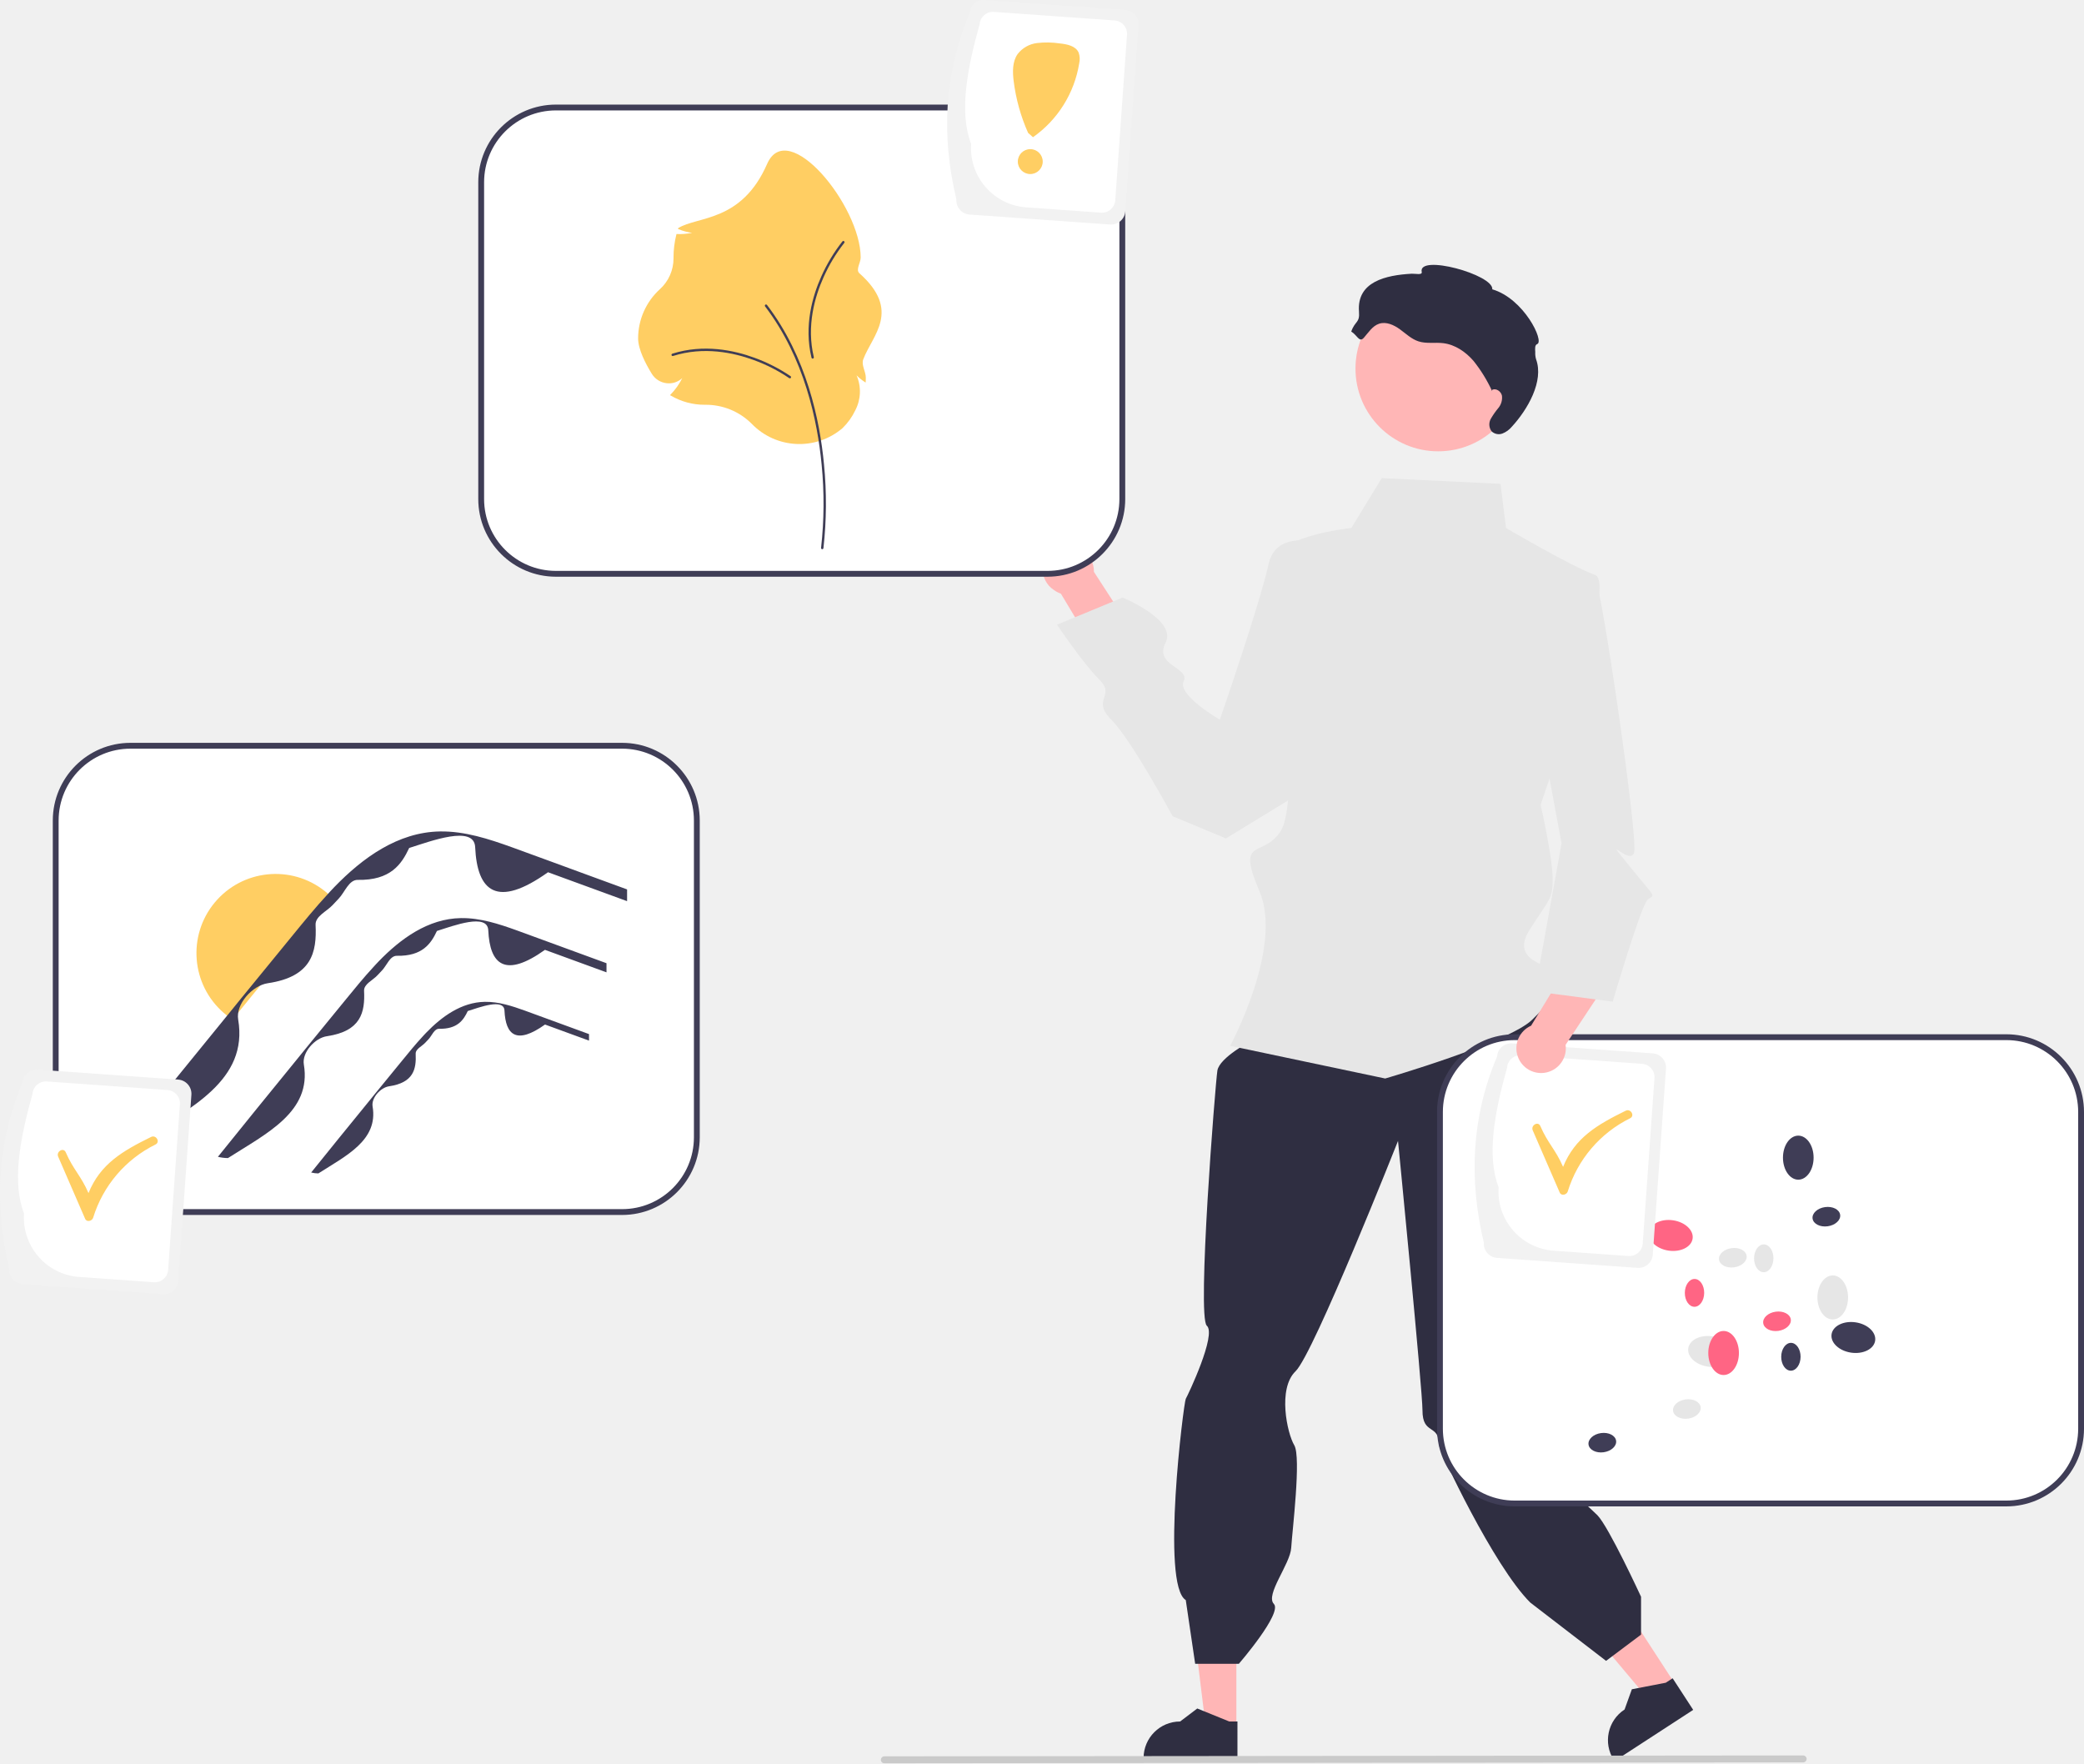
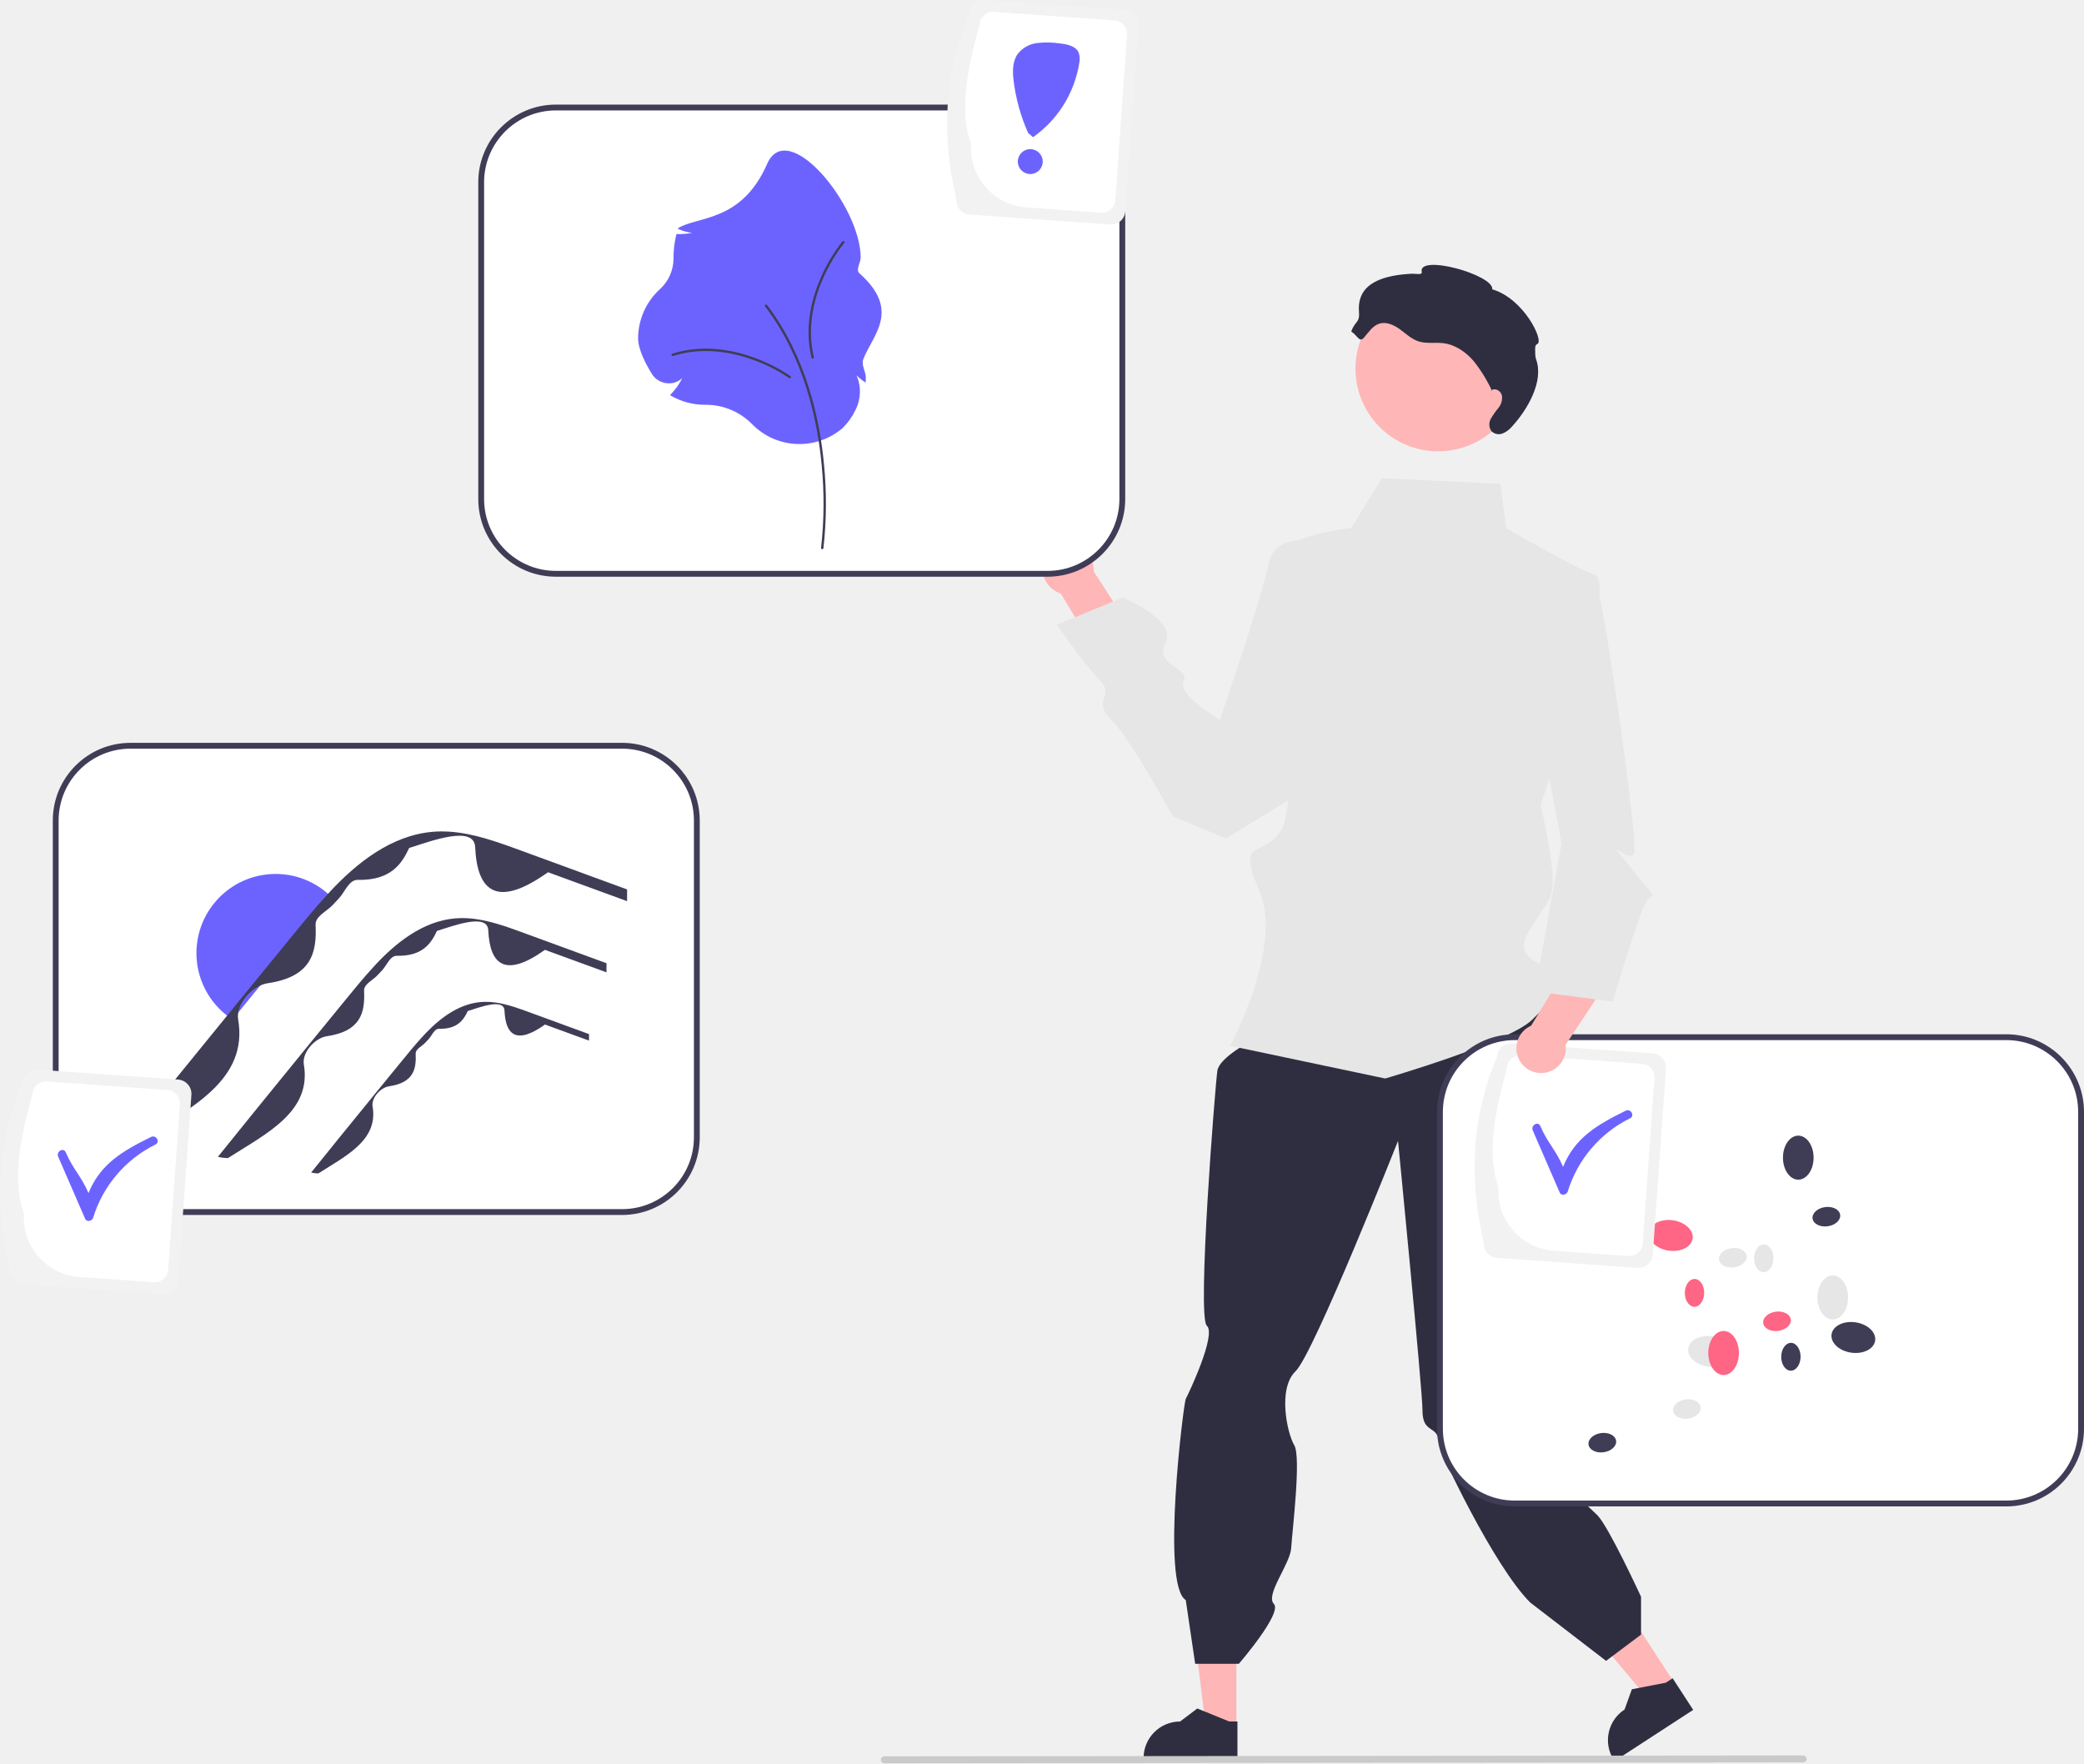
<svg xmlns="http://www.w3.org/2000/svg" data-name="Layer 1" width="715.117" height="605.028" viewBox="0 0 715.117 605.028">
  <path d="M287.196,403.373a25.667,25.667,0,0,0-25.638,25.638V537.735a25.667,25.667,0,0,0,25.638,25.638h168.725a25.667,25.667,0,0,0,25.638-25.638V429.011a25.667,25.667,0,0,0-25.638-25.638Z" transform="translate(-242.4415 -147.4859)" fill="#fff" />
  <path d="M455.921,564.373H287.196a26.668,26.668,0,0,1-26.638-26.638V429.011a26.668,26.668,0,0,1,26.638-26.638h168.725a26.668,26.668,0,0,1,26.638,26.638V537.735A26.668,26.668,0,0,1,455.921,564.373Zm-168.725-160a24.666,24.666,0,0,0-24.638,24.638V537.735a24.666,24.666,0,0,0,24.638,24.638h168.725a24.666,24.666,0,0,0,24.638-24.638V429.011a24.666,24.666,0,0,0-24.638-24.638Z" transform="translate(-242.4415 -147.4859)" fill="#3f3d56" />
-   <path d="M356.728,455.82c-2.776,2.892-5.435,5.901-7.939,9.026-5.513,6.638-10.948,13.335-16.402,20.013-3.397,4.154-6.794,8.308-10.152,12.462a24.789,24.789,0,0,1-3.028-2.29,27.161,27.161,0,0,1,34.707-41.772A25.034,25.034,0,0,1,356.728,455.82Z" transform="translate(-242.4415 -147.4859)" fill="#ffce63" />
+   <path d="M356.728,455.82c-2.776,2.892-5.435,5.901-7.939,9.026-5.513,6.638-10.948,13.335-16.402,20.013-3.397,4.154-6.794,8.308-10.152,12.462a24.789,24.789,0,0,1-3.028-2.29,27.161,27.161,0,0,1,34.707-41.772A25.034,25.034,0,0,1,356.728,455.82Z" transform="translate(-242.4415 -147.4859)" fill="#6C63FF" />
  <path d="M457.622,452.666v4.03l-1.8-.66-25.33-9.26c-17.549,12.501-24.309,6.609-25-8.62-.35-7.709-15.28-2.02-22.64.29-2.633,5.635-6.422,11.159-17.64,10.95-3.064-.057-4.43,4.21-6.54,6.42-.69.73-1.38,1.46-2.06,2.19-2.04,2.22-6.023,3.84-5.88,6.84.449,9.384-1.294,17.787-16.4,20.01-5.315.782-11.052,7.195-10.16,12.46,3.535,20.859-16.414,30.363-33.46,41.27a19.536,19.536,0,0,1-4.43-.56q16.965-21.075,34.09-42.04.39-.48.78-.96c1.34-1.67,2.71-3.35,4.07-5.02q8.535-10.455,17.08-20.89c4.14-5.06,8.25-10.14,12.71-14.94.27-.31.55-.61.84-.92.43-.46.86-.91,1.3-1.38,9.69-10.01,21.78-18.86,36.26-19.1,8.52-.13,16.75,2.57,24.67,5.42,8.53,3.09,17.03,6.23,25.55,9.35Z" transform="translate(-242.4415 -147.4859)" fill="#3f3d56" />
  <path d="M450.558,477.988v3.136l-1.401-.514-19.712-7.206c-13.657,9.729-18.918,5.143-19.455-6.708-.272-5.999-11.891-1.572-17.619.226-2.049,4.385-4.998,8.685-13.728,8.521-2.384-.045-3.448,3.276-5.09,4.996-.537.568-1.074,1.136-1.603,1.704-1.588,1.728-4.688,2.989-4.576,5.323.349,7.303-1.007,13.842-12.763,15.572-4.137.609-8.601,5.6-7.907,9.697,2.751,16.233-12.774,23.629-26.039,32.117a15.204,15.204,0,0,1-3.448-.436q13.202-16.401,26.529-32.716.304-.374.607-.747c1.043-1.3,2.109-2.607,3.167-3.907q6.642-8.136,13.292-16.257c3.222-3.938,6.42-7.891,9.891-11.627.21-.241.428-.475.654-.716.335-.358.669-.708,1.012-1.074,7.541-7.79,16.95-14.677,28.218-14.864,6.63-.101,13.035,2,19.199,4.218,6.638,2.405,13.253,4.848,19.883,7.276Z" transform="translate(-242.4415 -147.4859)" fill="#3f3d56" />
  <path d="M444.558,502.309v2.242l-1.002-.367L429.462,499.032c-9.765,6.956-13.526,3.677-13.911-4.796-.195-4.29-8.502-1.124-12.598.161-1.465,3.135-3.573,6.21-9.816,6.093-1.705-.032-2.465,2.343-3.639,3.572-.384.406-.768.812-1.146,1.219-1.135,1.235-3.352,2.137-3.272,3.806.25,5.222-.72,9.897-9.126,11.134-2.958.435-6.15,4.004-5.653,6.933,1.967,11.607-9.133,16.895-18.618,22.964a10.872,10.872,0,0,1-2.465-.312q9.44-11.727,18.969-23.393l.434-.534c.746-.929,1.508-1.864,2.265-2.793q4.749-5.818,9.504-11.624c2.304-2.816,4.591-5.642,7.072-8.313.15-.172.306-.339.467-.512.239-.256.479-.506.723-.768,5.392-5.57,12.119-10.494,20.176-10.628,4.741-.072,9.32,1.43,13.727,3.016,4.746,1.719,9.476,3.467,14.217,5.203Z" transform="translate(-242.4415 -147.4859)" fill="#3f3d56" />
  <path d="M617.82,343.706l14.378,22.161-11.342,9.241-14.379-23.922a9.332,9.332,0,0,1-2.328-1.212,8.473,8.473,0,1,1,9.842-13.767A9.013,9.013,0,0,1,617.82,343.706Z" transform="translate(-242.4415 -147.4859)" fill="#ffb6b6" />
  <polygon points="574.749 577.747 565.967 583.457 539.765 552.303 552.725 543.876 574.749 577.747" fill="#ffb6b6" />
  <path d="M823.456,734.192l-27.003,17.559-.222-.341a12.538,12.538,0,0,1,3.676-17.345l.001-0,2.499-6.949,11.636-2.242,2.357-1.533Z" transform="translate(-242.4415 -147.4859)" fill="#2f2e41" />
  <polygon points="424.259 592.709 413.785 592.708 408.802 552.306 424.261 552.307 424.259 592.709" fill="#ffb6b6" />
  <path d="M667.069,751.121l-32.21-.001v-.407A12.538,12.538,0,0,1,647.396,738.176h.001l5.884-4.464,10.977,4.464,2.812 0Z" transform="translate(-242.4415 -147.4859)" fill="#2f2e41" />
  <path d="M775.12,490.891l-93.928,2.065-9.31,11.638s-10.98,5.728-11.697,10.235-7.052,84.531-3.626,87.544-6.495,23.82-7.224,25.089-8.582,63.9,0,69.05l3.224,21.861h15S682.585,700.984,679.561,697.831s5.625-13.635,5.956-19.255,3.489-31.115,1.042-35.203-5.754-19.428.453-25.376,35.155-79.029,35.155-79.029,8.412,85.678,8.392,92.405c-.026,8.749,5.72,4.419,5.72,12.099,0,1.552,18.708,41.434,31.28,53.901l26,20,12-9v-13s-11.121-24.121-15-28-18.203-15.754-18.203-21.185-6.743-7.323-2.208-14.524,2.984-10.304,1.432-13.407,16.293-100.861,16.293-100.861Z" transform="translate(-242.4415 -147.4859)" fill="#2f2e41" />
  <path d="M757.336,313.499l-40.754-1.958L706.153,328.65s-30.46,3.057-26.104,14.514,8.137,79.481,1.979,89.304-15.608,1.68-7.392,20.881-10.068,52.984-10.068,52.984l53.198,11.217s42.672-12.414,50.431-20.172,14.741-13.965,10.086-16.293-17.845-3.879-10.862-14.741,7.836-10.36,7.797-17.594-4.12-25.159-4.12-25.159,26.78-75.956,18.713-78.824-30.589-16.117-30.589-16.117Z" transform="translate(-242.4415 -147.4859)" fill="#e6e6e6" />
  <path d="M704.598,336.799s-23.373-11.107-26.821,4.137-16.758,53.486-16.758,53.486-14.744-8.536-12.414-13.19-10.286-5.361-6.207-13.19S627.658,352.526,627.658,352.526l-22.5,9.31s8.712,13.058,14.501,18.815-2.859,6.785,4.12,13.771,21.032,33.122,21.032,33.122l18.298,7.629,51.39-31.394Z" transform="translate(-242.4415 -147.4859)" fill="#e6e6e6" />
  <circle cx="493.513" cy="126.477" r="28.383" fill="#ffb6b6" />
  <path d="M754.444,281.255c1.348-.685,3.066.512,3.388,1.99a5.563,5.563,0,0,1-1.231,4.23,26.615,26.615,0,0,0-2.596,3.71,3.98,3.98,0,0,0,.247,4.272,3.567,3.567,0,0,0,3.73.787,7.968,7.968,0,0,0,3.235-2.338c5.426-5.887,11.087-15.66,8.313-23.171a7.336,7.336,0,0,1-.271-2.472c-.053-.956-.23-2.395.67-2.72,2.512-.907-4.536-15.589-15.414-18.784.53-5.013-25.641-12.224-24.212-5.931.257,1.13-2.271.516-3.428.579-8.879.481-18.907,2.712-18.099,13.003.313,3.985-1.335,3.066-2.659,6.838,2.062,1.229,2.738,3.925,4.328,2.126s2.947-4.052,5.226-4.807c2.426-.804,5.058.399,7.128,1.899s3.968,3.365,6.4,4.151c2.728.881,5.702.268,8.547.625,4.044.507,7.634,2.978,10.307,6.055a50.271,50.271,0,0,1,6.402,10.378" transform="translate(-242.4415 -147.4859)" fill="#2f2e41" />
  <path d="M861.224,752.207l-315.358.307a1.191,1.191,0,0,1,0-2.381l315.358-.307a1.191,1.191,0,0,1,0,2.381Z" transform="translate(-242.4415 -147.4859)" fill="#cacaca" />
  <path d="M762.196,503.373a25.667,25.667,0,0,0-25.638,25.638V637.735a25.667,25.667,0,0,0,25.638,25.638h168.725a25.667,25.667,0,0,0,25.638-25.638V529.011a25.667,25.667,0,0,0-25.638-25.638Z" transform="translate(-242.4415 -147.4859)" fill="#fff" />
  <path d="M930.921,664.373H762.196a26.668,26.668,0,0,1-26.638-26.638V529.011a26.668,26.668,0,0,1,26.638-26.638h168.725a26.668,26.668,0,0,1,26.638,26.638V637.735A26.668,26.668,0,0,1,930.921,664.373Zm-168.725-160a24.666,24.666,0,0,0-24.638,24.638V637.735a24.666,24.666,0,0,0,24.638,24.638h168.725a24.666,24.666,0,0,0,24.638-24.638V529.011a24.666,24.666,0,0,0-24.638-24.638Z" transform="translate(-242.4415 -147.4859)" fill="#3f3d56" />
  <ellipse cx="829.243" cy="611.212" rx="5.257" ry="7.557" transform="translate(-137.4367 1196.326) rotate(-81.72174)" fill="#e6e6e6" />
  <ellipse cx="878.414" cy="606.414" rx="5.257" ry="7.557" transform="translate(-90.59685 1240.878) rotate(-81.72174)" fill="#3f3d56" />
  <ellipse cx="815.778" cy="571.403" rx="5.257" ry="7.557" transform="translate(-109.5693 1148.925) rotate(-81.72174)" fill="#ff6584" />
  <ellipse cx="798.568" cy="556.16" rx="4.776" ry="3.322" transform="translate(-6.05666 1203.014) rotate(-89.56675)" fill="#e6e6e6" />
  <ellipse cx="791.322" cy="525.789" rx="4.776" ry="3.322" transform="translate(17.12314 1165.627) rotate(-89.56675)" fill="#3f3d56" />
  <ellipse cx="847.667" cy="579.241" rx="4.776" ry="3.322" transform="translate(19.59186 1275.018) rotate(-89.56675)" fill="#e6e6e6" />
  <ellipse cx="823.905" cy="591.105" rx="4.776" ry="3.322" transform="translate(-15.85392 1263.031) rotate(-89.56675)" fill="#ff6584" />
  <ellipse cx="856.983" cy="613.032" rx="4.776" ry="3.322" transform="translate(-4.95389 1317.869) rotate(-89.56675)" fill="#3f3d56" />
  <ellipse cx="628.902" cy="445.191" rx="5.257" ry="7.557" fill="#e6e6e6" />
  <ellipse cx="617.074" cy="397.223" rx="5.257" ry="7.557" fill="#3f3d56" />
  <ellipse cx="591.447" cy="464.247" rx="5.257" ry="7.557" fill="#ff6584" />
  <ellipse cx="821.283" cy="630.959" rx="4.776" ry="3.322" transform="translate(-320.8768 -29.48112) rotate(-7.84498)" fill="#e6e6e6" />
  <ellipse cx="792.271" cy="642.502" rx="4.776" ry="3.322" transform="translate(-322.7239 -33.33302) rotate(-7.84498)" fill="#3f3d56" />
  <ellipse cx="837.053" cy="579.048" rx="4.776" ry="3.322" transform="translate(-313.6437 -27.81439) rotate(-7.84498)" fill="#e6e6e6" />
  <ellipse cx="852.215" cy="600.854" rx="4.776" ry="3.322" transform="translate(-316.4782 -25.54085) rotate(-7.84498)" fill="#ff6584" />
  <ellipse cx="869.152" cy="564.964" rx="4.776" ry="3.322" transform="translate(-311.421 -23.56499) rotate(-7.84498)" fill="#3f3d56" />
  <path d="M433.196,184.373a25.667,25.667,0,0,0-25.638,25.638V318.735a25.667,25.667,0,0,0,25.638,25.638h168.725a25.667,25.667,0,0,0,25.638-25.638V210.011a25.667,25.667,0,0,0-25.638-25.638Z" transform="translate(-242.4415 -147.4859)" fill="#fff" />
  <path d="M601.921,345.373H433.196a26.668,26.668,0,0,1-26.638-26.638V210.011a26.668,26.668,0,0,1,26.638-26.638h168.725a26.668,26.668,0,0,1,26.638,26.638V318.735A26.668,26.668,0,0,1,601.921,345.373Zm-168.725-160a24.665,24.665,0,0,0-24.638,24.638V318.735a24.665,24.665,0,0,0,24.638,24.638h168.725a24.665,24.665,0,0,0,24.638-24.638V210.011a24.665,24.665,0,0,0-24.638-24.638Z" transform="translate(-242.4415 -147.4859)" fill="#3f3d56" />
-   <path d="M500.375,292.881a22.225,22.225,0,0,0-15.944-6.508l-.236.001a22.767,22.767,0,0,1-11.477-3.099l-.363-.211.292-.301a22.191,22.191,0,0,0,3.913-5.541,6.71,6.71,0,0,1-5.416,1.749,6.871,6.871,0,0,1-5.044-3.231c-2.14-3.472-4.691-8.398-4.691-12.151a22.836,22.836,0,0,1,7.45-16.851,14.22,14.22,0,0,0,4.698-10.603l-.001-.284a32.252,32.252,0,0,1,.957-7.805l.065-.258.265.009a21.804,21.804,0,0,0,5.098-.427,17.209,17.209,0,0,1-4.572-1.216l-.285-.115.097-.292c6.675-4.133,21.742-1.993,30.487-22.001,7.091-16.224,32.112,14.402,32.112,32.105,0,1.806-1.788,4.193-.449,5.387,14.467,12.906,4.485,21.194,1.338,29.534-.747,1.979.872,4.151.872,6.291,0,.363-.009.738-.028,1.114l-.028.578-.482-.321a15.977,15.977,0,0,1-2.638-2.164,13.924,13.924,0,0,1-.442,12.02,21.286,21.286,0,0,1-4.359,6.088,22.762,22.762,0,0,1-31.189-1.498Z" transform="translate(-242.4415 -147.4859)" fill="#ffce63" />
+   <path d="M500.375,292.881a22.225,22.225,0,0,0-15.944-6.508l-.236.001a22.767,22.767,0,0,1-11.477-3.099l-.363-.211.292-.301a22.191,22.191,0,0,0,3.913-5.541,6.71,6.71,0,0,1-5.416,1.749,6.871,6.871,0,0,1-5.044-3.231c-2.14-3.472-4.691-8.398-4.691-12.151a22.836,22.836,0,0,1,7.45-16.851,14.22,14.22,0,0,0,4.698-10.603l-.001-.284a32.252,32.252,0,0,1,.957-7.805l.065-.258.265.009a21.804,21.804,0,0,0,5.098-.427,17.209,17.209,0,0,1-4.572-1.216l-.285-.115.097-.292c6.675-4.133,21.742-1.993,30.487-22.001,7.091-16.224,32.112,14.402,32.112,32.105,0,1.806-1.788,4.193-.449,5.387,14.467,12.906,4.485,21.194,1.338,29.534-.747,1.979.872,4.151.872,6.291,0,.363-.009.738-.028,1.114l-.028.578-.482-.321a15.977,15.977,0,0,1-2.638-2.164,13.924,13.924,0,0,1-.442,12.02,21.286,21.286,0,0,1-4.359,6.088,22.762,22.762,0,0,1-31.189-1.498Z" transform="translate(-242.4415 -147.4859)" fill="#6C63FF" />
  <path d="M524.596,335.93a.41.41,0,0,0,.405-.352,137.192,137.192,0,0,0,.191-28.765c-1.414-15.094-5.956-36.836-19.562-54.691a.41.41,0,1,0-.652.497c13.488,17.702,17.993,39.283,19.398,54.271a136.265,136.265,0,0,1-.187,28.573.41.41,0,0,0,.406.468Z" transform="translate(-242.4415 -147.4859)" fill="#3f3d56" />
  <path d="M513.493,277.308a.41.41,0,0,0,.241-.741,56.475,56.475,0,0,0-12.468-6.347c-6.879-2.518-17.339-4.801-28.107-1.374a.41.41,0,1,0,.248.781c10.548-3.357,20.818-1.111,27.577,1.363a55.548,55.548,0,0,1,12.268,6.24A.408.408,0,0,0,513.493,277.308Z" transform="translate(-242.4415 -147.4859)" fill="#3f3d56" />
  <path d="M532.247,230.599a.41.41,0,0,0-.722-.294,56.474,56.474,0,0,0-7.228,11.978c-3.007,6.679-6.038,16.948-3.395,27.935a.41.41,0,1,0,.797-.192c-2.588-10.762.391-20.844,3.345-27.407a55.548,55.548,0,0,1,7.107-11.786A.408.408,0,0,0,532.247,230.599Z" transform="translate(-242.4415 -147.4859)" fill="#3f3d56" />
  <path d="M570.615,215.881c-5.154-21.646-4.294-42.966,4.531-63.854a4.892,4.892,0,0,1,5.221-4.529L628.59,150.92a4.892,4.892,0,0,1,4.529,5.221l-4.531,63.854a4.892,4.892,0,0,1-5.221,4.529l-48.224-3.422A4.892,4.892,0,0,1,570.615,215.881Z" transform="translate(-242.4415 -147.4859)" fill="#f2f2f2" />
  <path d="M575.682,196.857c-4.125-10.667-1.487-25.337,2.913-41.051a4.582,4.582,0,0,1,4.889-4.241l41.444,2.941a4.582,4.582,0,0,1,4.242,4.889l-4.032,56.821a4.582,4.582,0,0,1-4.889,4.241l-25.674-1.822A20.41,20.41,0,0,1,575.682,196.857Z" transform="translate(-242.4415 -147.4859)" fill="#fff" />
-   <circle cx="353.535" cy="55.447" r="4.274" fill="#ffce63" />
-   <path d="M612.58,165.541c-1.018-2.321-3.989-2.896-6.51-3.161a29.432,29.432,0,0,0-7.808-.12,9.913,9.913,0,0,0-6.626,3.773c-1.833,2.634-1.752,6.12-1.355,9.304a62.741,62.741,0,0,0,4.945,17.74l1.679,1.491a38.482,38.482,0,0,0,15.861-25.335A6.652,6.652,0,0,0,612.58,165.541Z" transform="translate(-242.4415 -147.4859)" fill="#ffce63" />
+   <circle cx="353.535" cy="55.447" r="4.274" fill="#6C63FF" />
+   <path d="M612.58,165.541c-1.018-2.321-3.989-2.896-6.51-3.161a29.432,29.432,0,0,0-7.808-.12,9.913,9.913,0,0,0-6.626,3.773c-1.833,2.634-1.752,6.12-1.355,9.304a62.741,62.741,0,0,0,4.945,17.74l1.679,1.491a38.482,38.482,0,0,0,15.861-25.335A6.652,6.652,0,0,0,612.58,165.541Z" transform="translate(-242.4415 -147.4859)" fill="#6C63FF" />
  <path d="M245.615,582.881c-5.154-21.646-4.294-42.966,4.531-63.854a4.892,4.892,0,0,1,5.221-4.529L303.59,517.92a4.892,4.892,0,0,1,4.529,5.221l-4.531,63.854a4.892,4.892,0,0,1-5.221,4.529l-48.224-3.422A4.892,4.892,0,0,1,245.615,582.881Z" transform="translate(-242.4415 -147.4859)" fill="#f2f2f2" />
  <path d="M250.682,563.857c-4.125-10.667-1.487-25.337,2.913-41.051a4.582,4.582,0,0,1,4.889-4.241l41.444,2.941a4.582,4.582,0,0,1,4.242,4.889l-4.032,56.821a4.582,4.582,0,0,1-4.889,4.241l-25.674-1.822A20.41,20.41,0,0,1,250.682,563.857Z" transform="translate(-242.4415 -147.4859)" fill="#fff" />
-   <path d="M294.288,537.604c-9.738,4.795-17.433,9.238-21.477,19.265-2.606-6.006-5.212-8.011-7.817-14.017-.766-1.767-3.352-.241-2.59,1.514q4.627,10.663,9.253,21.326c.544,1.254,2.402.764,2.742-.358a41.711,41.711,0,0,1,21.404-25.14C297.534,539.342,296.016,536.754,294.288,537.604Z" transform="translate(-242.4415 -147.4859)" fill="#ffce63" />
+   <path d="M294.288,537.604c-9.738,4.795-17.433,9.238-21.477,19.265-2.606-6.006-5.212-8.011-7.817-14.017-.766-1.767-3.352-.241-2.59,1.514q4.627,10.663,9.253,21.326c.544,1.254,2.402.764,2.742-.358a41.711,41.711,0,0,1,21.404-25.14C297.534,539.342,296.016,536.754,294.288,537.604Z" transform="translate(-242.4415 -147.4859)" fill="#6C63FF" />
  <path d="M751.615,573.881c-5.154-21.646-4.294-42.966,4.531-63.854a4.892,4.892,0,0,1,5.221-4.529L809.59,508.92a4.892,4.892,0,0,1,4.529,5.221l-4.531,63.854a4.892,4.892,0,0,1-5.221,4.529l-48.224-3.422A4.892,4.892,0,0,1,751.615,573.881Z" transform="translate(-242.4415 -147.4859)" fill="#f2f2f2" />
  <path d="M756.682,554.857c-4.125-10.667-1.487-25.337,2.913-41.051a4.582,4.582,0,0,1,4.889-4.241l41.444,2.941a4.582,4.582,0,0,1,4.242,4.889l-4.032,56.821a4.582,4.582,0,0,1-4.889,4.241l-25.674-1.822A20.41,20.41,0,0,1,756.682,554.857Z" transform="translate(-242.4415 -147.4859)" fill="#fff" />
-   <path d="M800.288,528.604c-9.738,4.795-17.433,9.238-21.477,19.265-2.606-6.006-5.212-8.011-7.817-14.017-.766-1.767-3.352-.241-2.59,1.514q4.627,10.663,9.253,21.326c.544,1.254,2.402.764,2.742-.358a41.711,41.711,0,0,1,21.404-25.14C803.534,530.342,802.016,527.754,800.288,528.604Z" transform="translate(-242.4415 -147.4859)" fill="#ffce63" />
+   <path d="M800.288,528.604c-9.738,4.795-17.433,9.238-21.477,19.265-2.606-6.006-5.212-8.011-7.817-14.017-.766-1.767-3.352-.241-2.59,1.514q4.627,10.663,9.253,21.326c.544,1.254,2.402.764,2.742-.358a41.711,41.711,0,0,1,21.404-25.14C803.534,530.342,802.016,527.754,800.288,528.604Z" transform="translate(-242.4415 -147.4859)" fill="#6C63FF" />
  <path d="M767.836,499.429l13.228-21.617,13.403,5.834-14.799,22.357a8.484,8.484,0,1,1-11.832-6.574Z" transform="translate(-242.4415 -147.4859)" fill="#ffb6b6" />
  <path d="M769.12,348.152s18.474-6.722,20.802-2.066,14.827,89.602,13.232,94.068-11.681-7.948-1.595,4.466,8.534,9.31,6.207,11.638-11.928,34.92-11.928,34.92L769.12,487.658l9.164-50.797L766.481,373.409Z" transform="translate(-242.4415 -147.4859)" fill="#e6e6e6" />
</svg>
